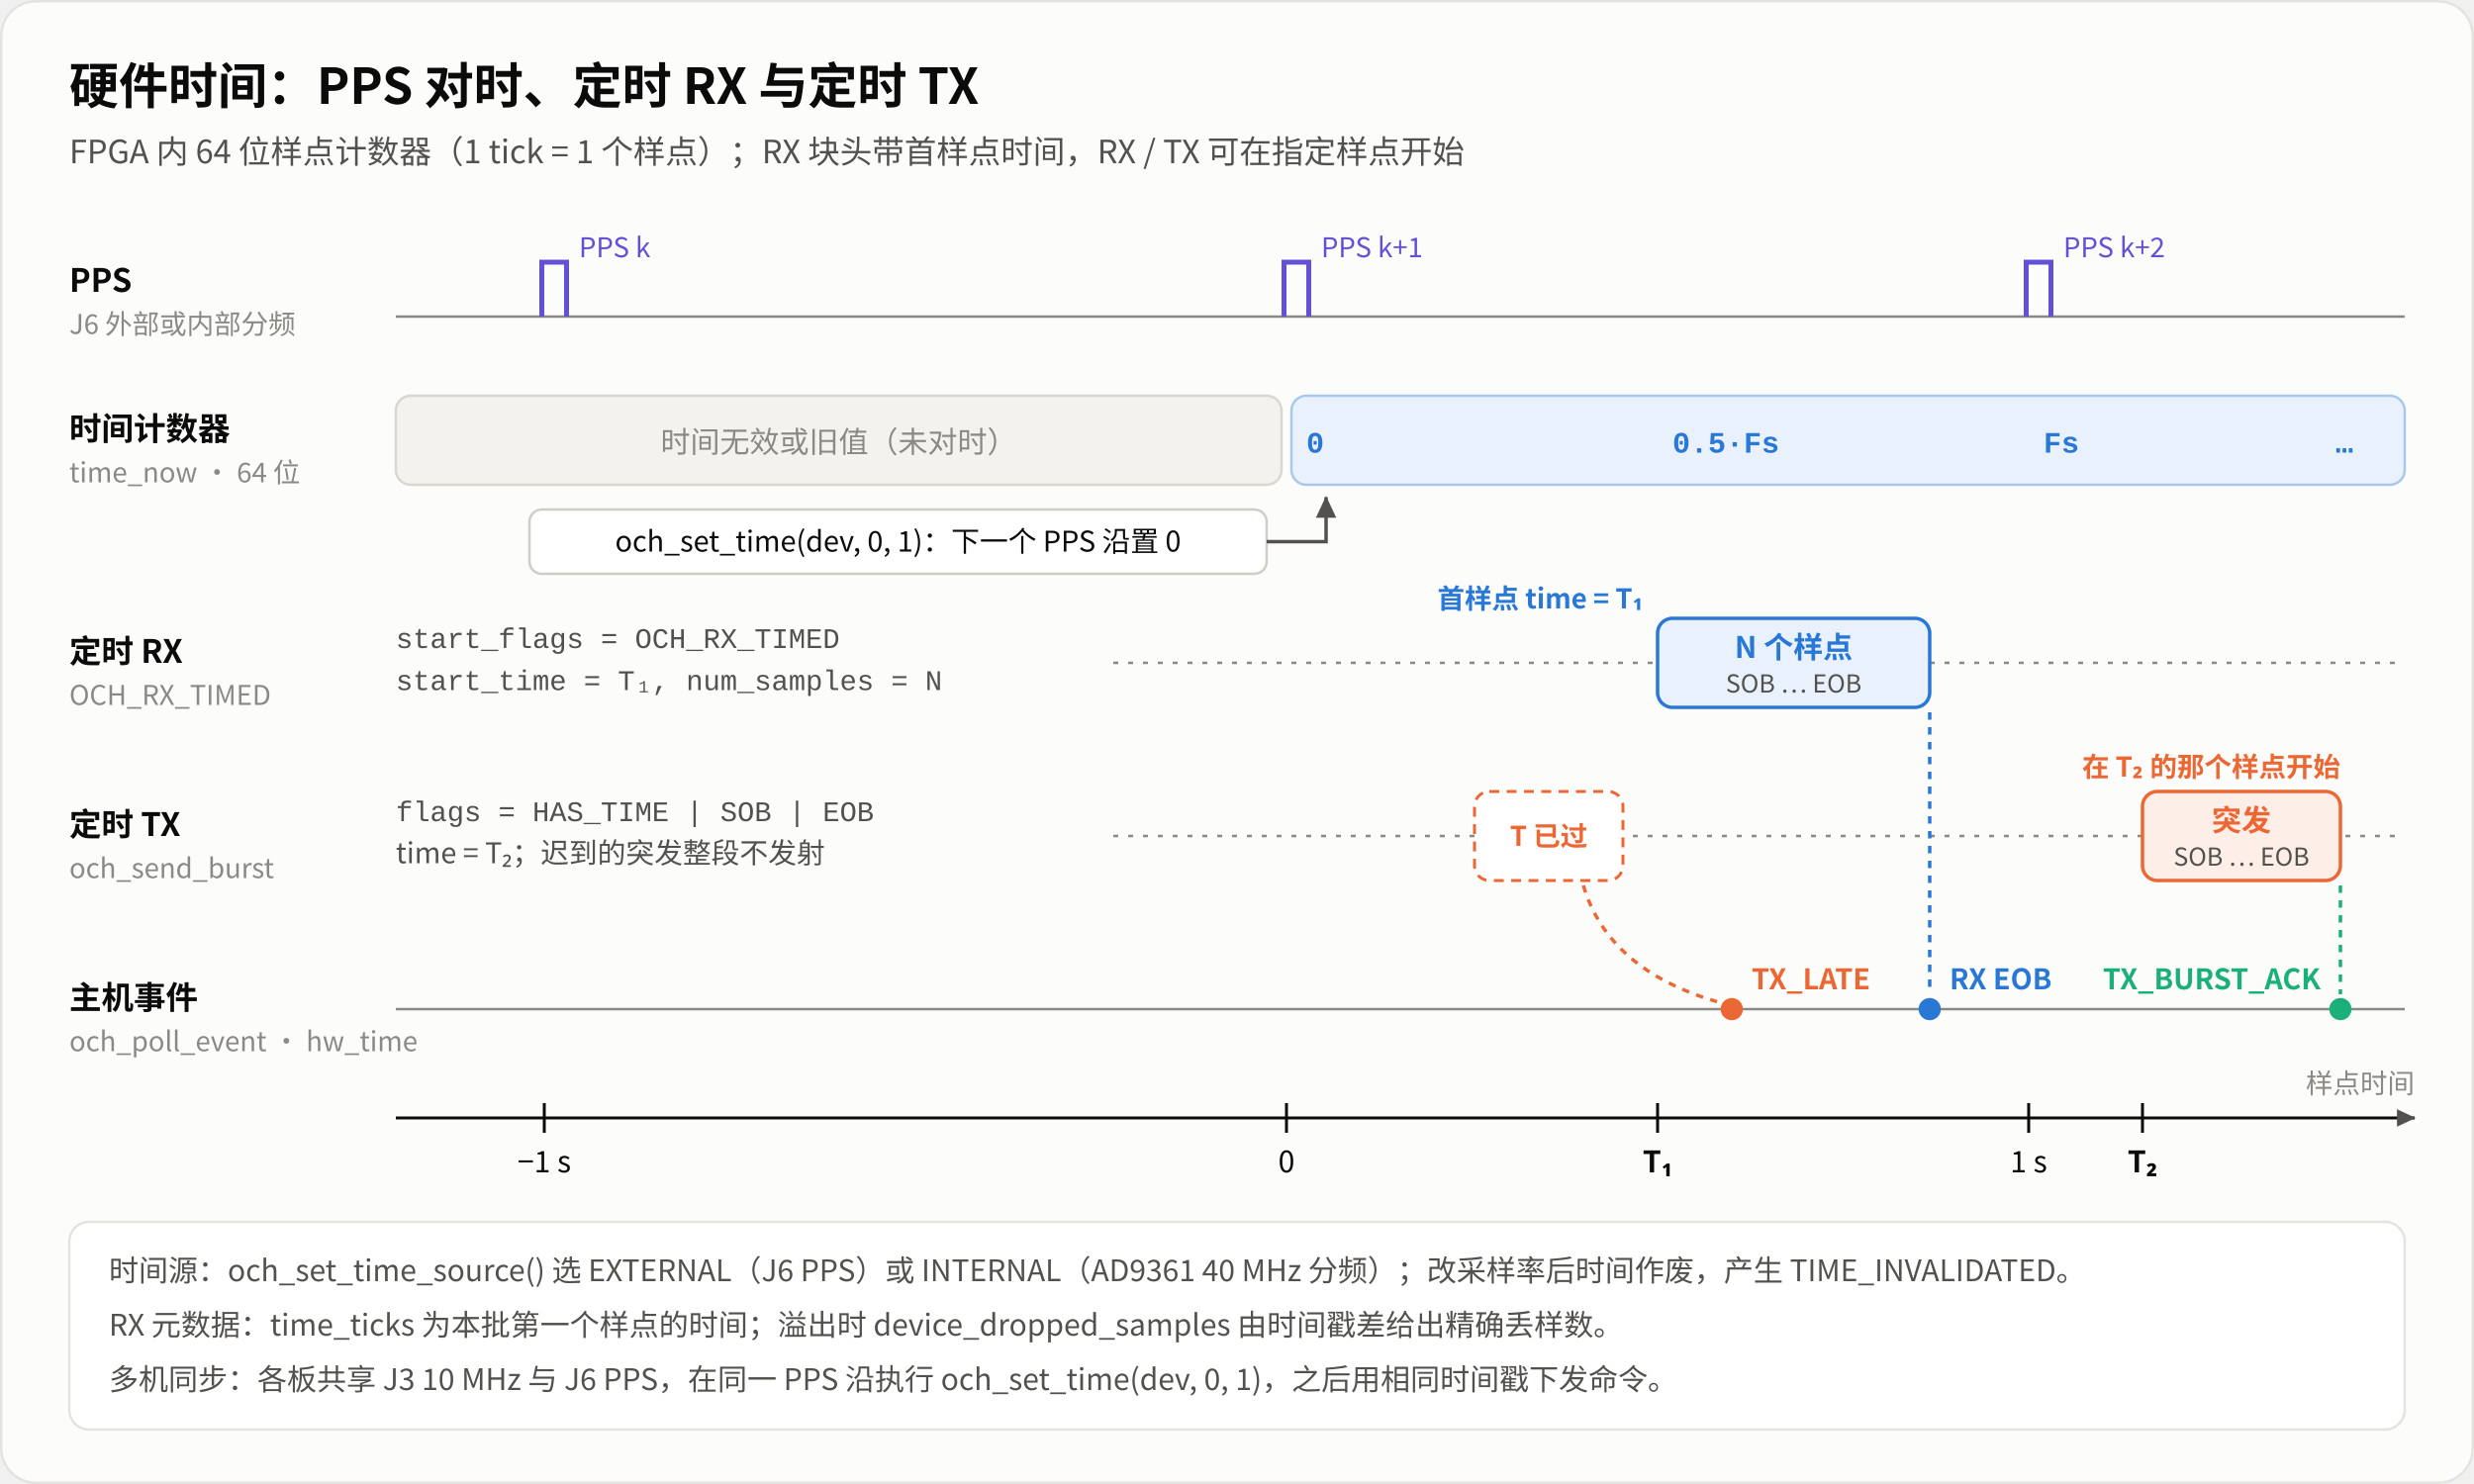
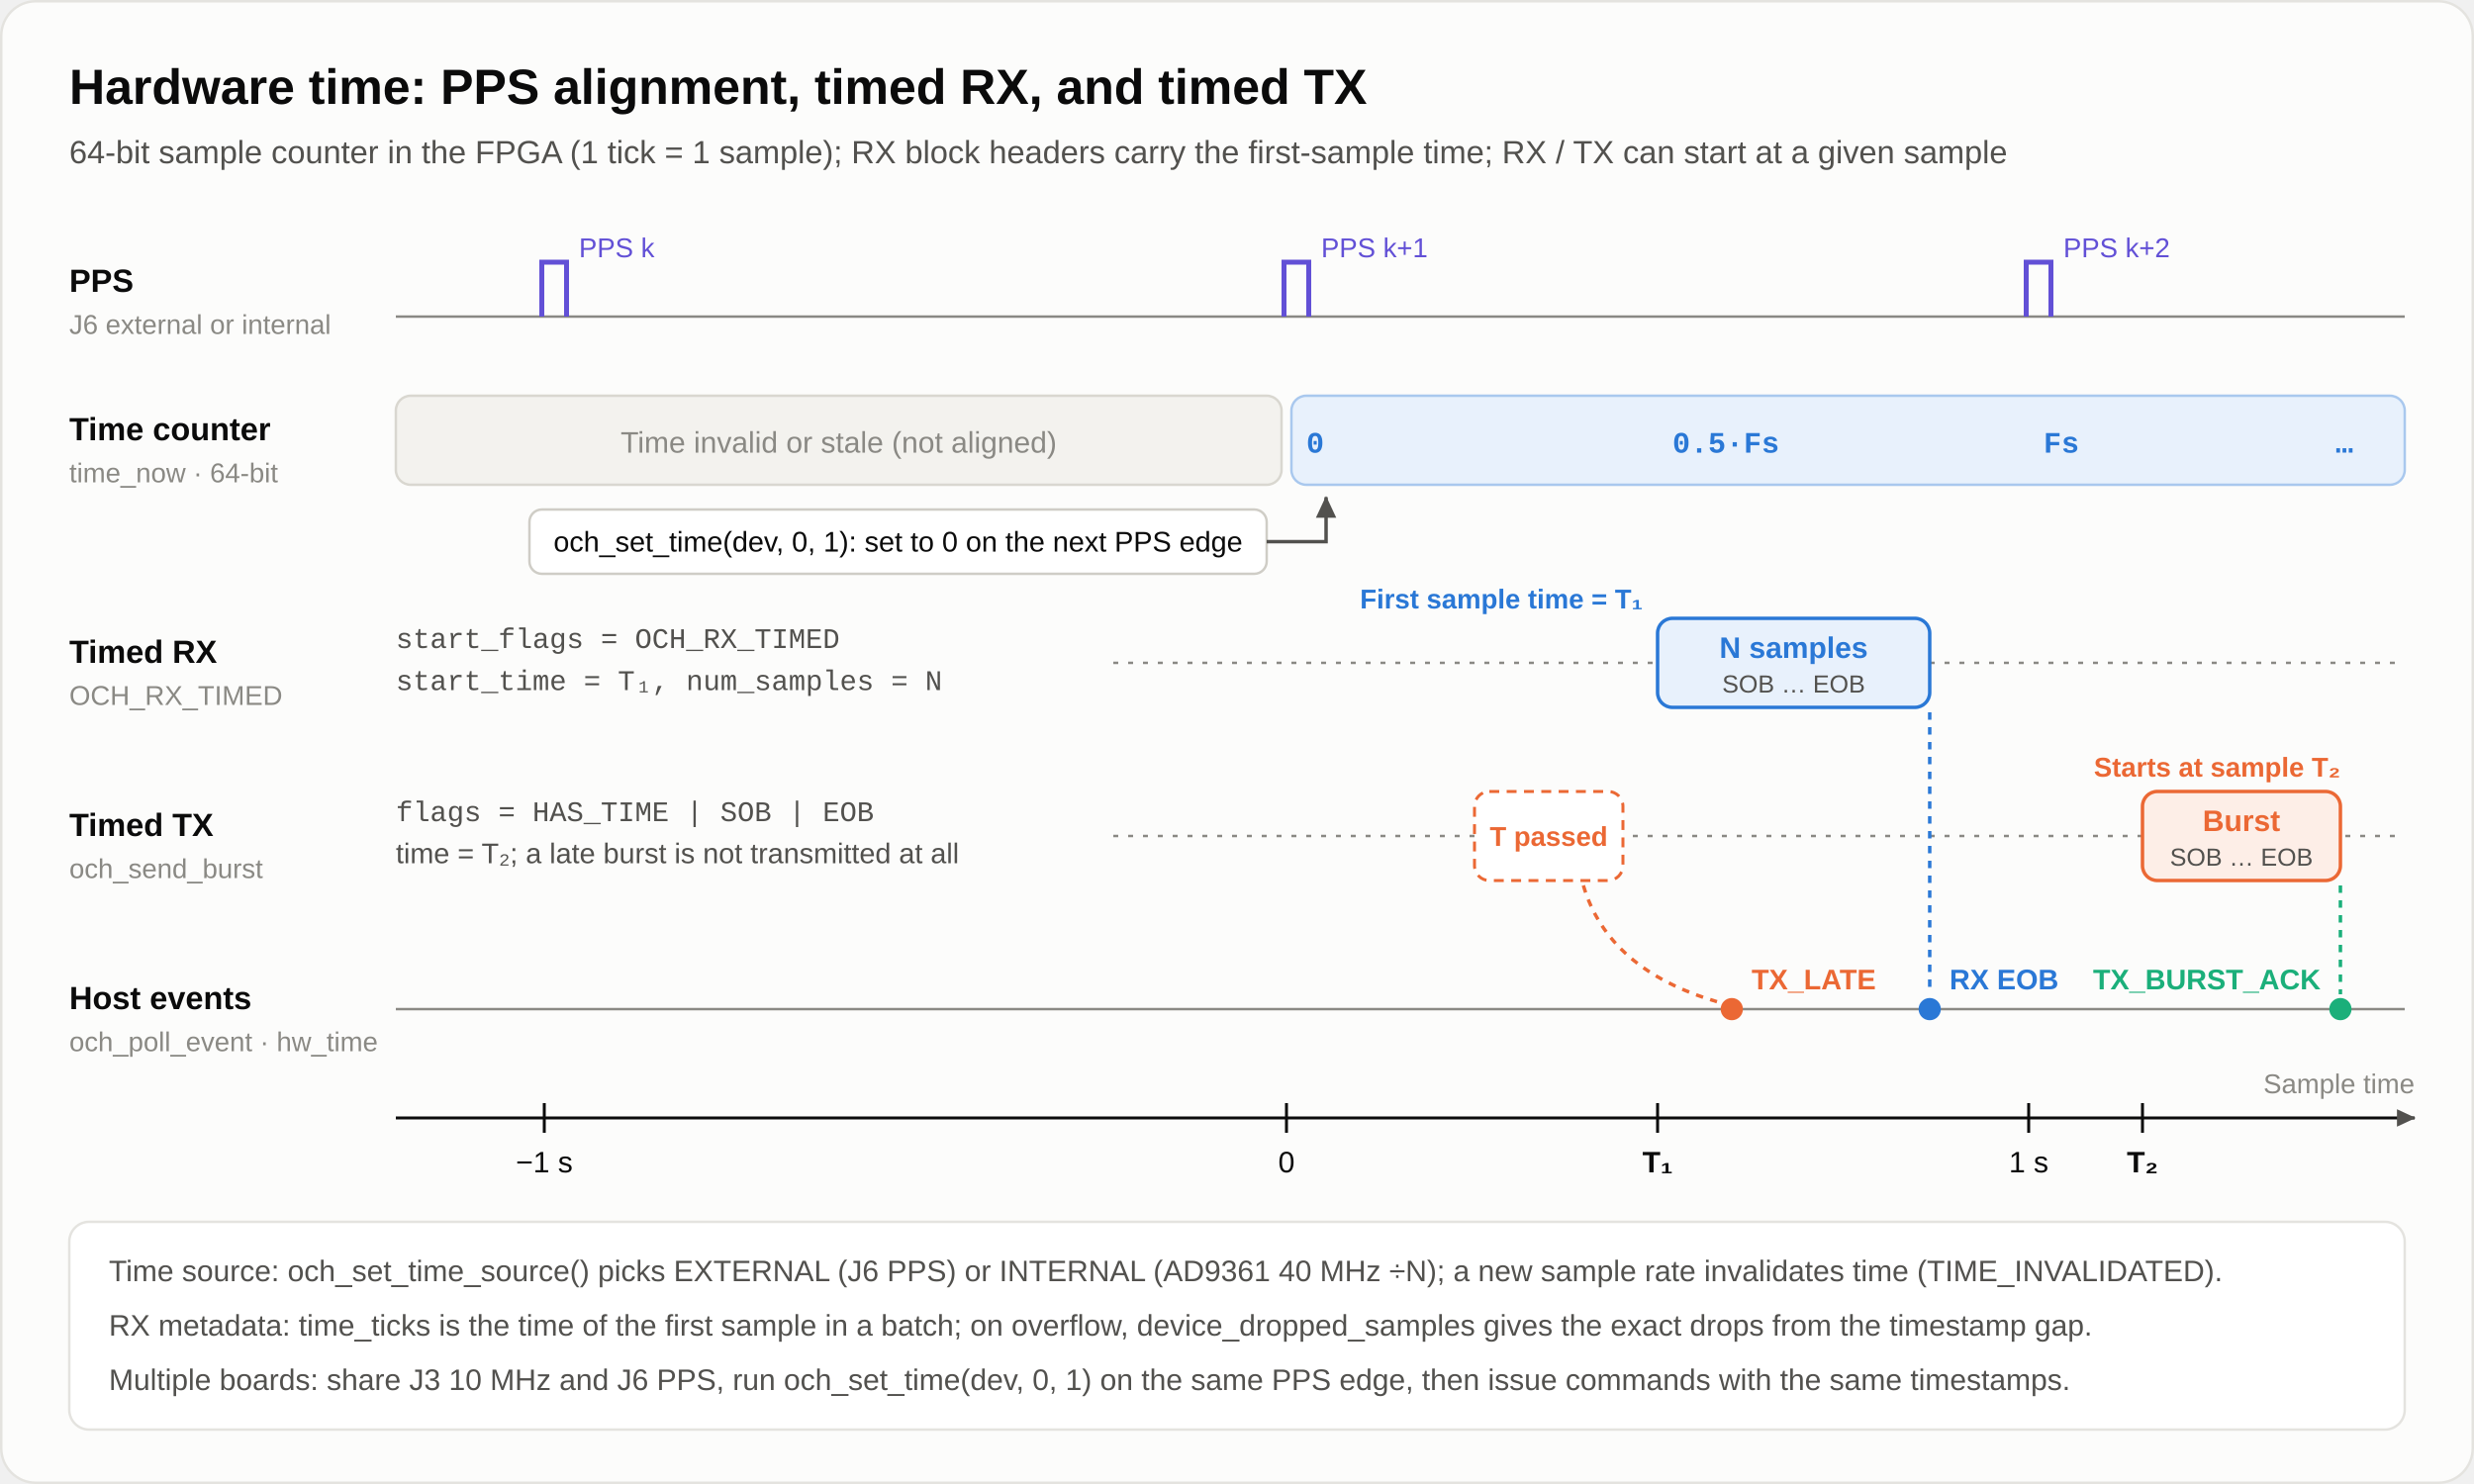
<svg xmlns="http://www.w3.org/2000/svg" width="1000" height="600" viewBox="0 0 1000 600" role="img" aria-labelledby="t d">
  <defs>
    <marker id="a-ink" viewBox="0 0 10 10" refX="8.5" refY="5" markerWidth="7" markerHeight="7" orient="auto-start-reverse">
      <path d="M0,0.8 L9,5 L0,9.2 Z" fill="#52514e" />
    </marker>
    <marker id="a-blue" viewBox="0 0 10 10" refX="8.5" refY="5" markerWidth="7" markerHeight="7" orient="auto-start-reverse">
      <path d="M0,0.8 L9,5 L0,9.2 Z" fill="#2a78d6" />
    </marker>
    <marker id="a-orange" viewBox="0 0 10 10" refX="8.5" refY="5" markerWidth="7" markerHeight="7" orient="auto-start-reverse">
      <path d="M0,0.8 L9,5 L0,9.2 Z" fill="#eb6834" />
    </marker>
    <marker id="a-aqua" viewBox="0 0 10 10" refX="8.5" refY="5" markerWidth="7" markerHeight="7" orient="auto-start-reverse">
      <path d="M0,0.8 L9,5 L0,9.2 Z" fill="#1baf7a" />
    </marker>
    <marker id="a-violet" viewBox="0 0 10 10" refX="8.5" refY="5" markerWidth="7" markerHeight="7" orient="auto-start-reverse">
      <path d="M0,0.8 L9,5 L0,9.2 Z" fill="#6250d6" />
    </marker>
    <pattern id="hatch" width="7" height="7" patternUnits="userSpaceOnUse" patternTransform="rotate(45)">
      <rect width="7" height="7" fill="#fdeee7" />
      <line x1="0" y1="0" x2="0" y2="7" stroke="#f4b49a" stroke-width="2.5" />
    </pattern>
    <pattern id="pad" width="7" height="7" patternUnits="userSpaceOnUse" patternTransform="rotate(45)">
      <rect width="7" height="7" fill="#f3f2ee" />
      <line x1="0" y1="0" x2="0" y2="7" stroke="#d6d4cd" stroke-width="2.5" />
    </pattern>
  </defs>
  <rect x="0.5" y="0.5" width="999" height="599" rx="14" fill="#fcfcfb" stroke="#e4e3df" />
-   <text x="28" y="42" font-family="'Segoe UI','Microsoft YaHei','PingFang SC','Noto Sans CJK SC','Noto Sans SC',sans-serif" font-size="20" font-weight="700" fill="#0b0b0b" text-anchor="start">硬件时间：PPS 对时、定时 RX 与定时 TX</text>
-   <text x="28" y="66" font-family="'Segoe UI','Microsoft YaHei','PingFang SC','Noto Sans CJK SC','Noto Sans SC',sans-serif" font-size="13" font-weight="400" fill="#52514e" text-anchor="start">FPGA 内 64 位样点计数器（1 tick = 1 个样点）；RX 块头带首样点时间，RX / TX 可在指定样点开始</text>
-   <text x="28" y="118" font-family="'Segoe UI','Microsoft YaHei','PingFang SC','Noto Sans CJK SC','Noto Sans SC',sans-serif" font-size="13" font-weight="700" fill="#0b0b0b" text-anchor="start">PPS</text>
-   <text x="28" y="135" font-family="'Segoe UI','Microsoft YaHei','PingFang SC','Noto Sans CJK SC','Noto Sans SC',sans-serif" font-size="11" font-weight="400" fill="#8a8984" text-anchor="start">J6 外部或内部分频</text>
+   <text x="28" y="42" font-family="'Segoe UI','Helvetica Neue',Arial,sans-serif" font-size="20" font-weight="700" fill="#0b0b0b" text-anchor="start">Hardware time: PPS alignment, timed RX, and timed TX</text>
+   <text x="28" y="66" font-family="'Segoe UI','Helvetica Neue',Arial,sans-serif" font-size="13" font-weight="400" fill="#52514e" text-anchor="start">64-bit sample counter in the FPGA (1 tick = 1 sample); RX block headers carry the first-sample time; RX / TX can start at a given sample</text>
+   <text x="28" y="118" font-family="'Segoe UI','Helvetica Neue',Arial,sans-serif" font-size="13" font-weight="700" fill="#0b0b0b" text-anchor="start">PPS</text>
+   <text x="28" y="135" font-family="'Segoe UI','Helvetica Neue',Arial,sans-serif" font-size="11" font-weight="400" fill="#8a8984" text-anchor="start">J6 external or internal</text>
  <path d="M160,128 H972" fill="none" stroke="#8a8984" stroke-width="1" />
  <path d="M219,128 V106 H229 V128" fill="none" stroke="#6250d6" stroke-width="2" />
-   <text x="234" y="104" font-family="'Segoe UI','Microsoft YaHei','PingFang SC','Noto Sans CJK SC','Noto Sans SC',sans-serif" font-size="11" font-weight="400" fill="#6250d6" text-anchor="start">PPS k</text>
+   <text x="234" y="104" font-family="'Segoe UI','Helvetica Neue',Arial,sans-serif" font-size="11" font-weight="400" fill="#6250d6" text-anchor="start">PPS k</text>
  <path d="M519,128 V106 H529 V128" fill="none" stroke="#6250d6" stroke-width="2" />
-   <text x="534" y="104" font-family="'Segoe UI','Microsoft YaHei','PingFang SC','Noto Sans CJK SC','Noto Sans SC',sans-serif" font-size="11" font-weight="400" fill="#6250d6" text-anchor="start">PPS k+1</text>
+   <text x="534" y="104" font-family="'Segoe UI','Helvetica Neue',Arial,sans-serif" font-size="11" font-weight="400" fill="#6250d6" text-anchor="start">PPS k+1</text>
  <path d="M819,128 V106 H829 V128" fill="none" stroke="#6250d6" stroke-width="2" />
-   <text x="834" y="104" font-family="'Segoe UI','Microsoft YaHei','PingFang SC','Noto Sans CJK SC','Noto Sans SC',sans-serif" font-size="11" font-weight="400" fill="#6250d6" text-anchor="start">PPS k+2</text>
-   <text x="28" y="178" font-family="'Segoe UI','Microsoft YaHei','PingFang SC','Noto Sans CJK SC','Noto Sans SC',sans-serif" font-size="13" font-weight="700" fill="#0b0b0b" text-anchor="start">时间计数器</text>
-   <text x="28" y="195" font-family="'Segoe UI','Microsoft YaHei','PingFang SC','Noto Sans CJK SC','Noto Sans SC',sans-serif" font-size="11" font-weight="400" fill="#8a8984" text-anchor="start">time_now · 64 位</text>
+   <text x="834" y="104" font-family="'Segoe UI','Helvetica Neue',Arial,sans-serif" font-size="11" font-weight="400" fill="#6250d6" text-anchor="start">PPS k+2</text>
+   <text x="28" y="178" font-family="'Segoe UI','Helvetica Neue',Arial,sans-serif" font-size="13" font-weight="700" fill="#0b0b0b" text-anchor="start">Time counter</text>
+   <text x="28" y="195" font-family="'Segoe UI','Helvetica Neue',Arial,sans-serif" font-size="11" font-weight="400" fill="#8a8984" text-anchor="start">time_now · 64-bit</text>
  <rect x="160" y="160" width="358" height="36" rx="6" fill="#f3f2ee" stroke="#d9d7d0" stroke-width="1" />
-   <text x="339" y="183" font-family="'Segoe UI','Microsoft YaHei','PingFang SC','Noto Sans CJK SC','Noto Sans SC',sans-serif" font-size="12" font-weight="400" fill="#8a8984" text-anchor="middle">时间无效或旧值（未对时）</text>
+   <text x="339" y="183" font-family="'Segoe UI','Helvetica Neue',Arial,sans-serif" font-size="12" font-weight="400" fill="#8a8984" text-anchor="middle">Time invalid or stale (not aligned)</text>
  <rect x="522" y="160" width="450" height="36" rx="6" fill="#e8f1fc" stroke="#a9c8ee" stroke-width="1" />
  <text x="528" y="183" font-family="Consolas,'Cascadia Mono','Courier New',monospace" font-size="12" font-weight="600" fill="#2a78d6" text-anchor="start">0</text>
  <text x="676" y="183" font-family="Consolas,'Cascadia Mono','Courier New',monospace" font-size="12" font-weight="600" fill="#2a78d6" text-anchor="start">0.5·Fs</text>
  <text x="826" y="183" font-family="Consolas,'Cascadia Mono','Courier New',monospace" font-size="12" font-weight="600" fill="#2a78d6" text-anchor="start">Fs</text>
  <text x="944" y="183" font-family="Consolas,'Cascadia Mono','Courier New',monospace" font-size="12" font-weight="600" fill="#2a78d6" text-anchor="start">…</text>
  <rect x="214" y="206" width="298" height="26" rx="5" fill="#ffffff" stroke="#cfcdc6" stroke-width="1" />
-   <text x="363" y="223" font-family="'Segoe UI','Microsoft YaHei','PingFang SC','Noto Sans CJK SC','Noto Sans SC',sans-serif" font-size="11.5" font-weight="400" fill="#0b0b0b" text-anchor="middle">och_set_time(dev, 0, 1)：下一个 PPS 沿置 0</text>
+   <text x="363" y="223" font-family="'Segoe UI','Helvetica Neue',Arial,sans-serif" font-size="11.5" font-weight="400" fill="#0b0b0b" text-anchor="middle">och_set_time(dev, 0, 1): set to 0 on the next PPS edge</text>
  <path d="M512,219 H536 V201" fill="none" stroke="#52514e" stroke-width="1.4" marker-end="url(#a-ink)" />
-   <text x="28" y="268" font-family="'Segoe UI','Microsoft YaHei','PingFang SC','Noto Sans CJK SC','Noto Sans SC',sans-serif" font-size="13" font-weight="700" fill="#0b0b0b" text-anchor="start">定时 RX</text>
-   <text x="28" y="285" font-family="'Segoe UI','Microsoft YaHei','PingFang SC','Noto Sans CJK SC','Noto Sans SC',sans-serif" font-size="11" font-weight="400" fill="#8a8984" text-anchor="start">OCH_RX_TIMED</text>
+   <text x="28" y="268" font-family="'Segoe UI','Helvetica Neue',Arial,sans-serif" font-size="13" font-weight="700" fill="#0b0b0b" text-anchor="start">Timed RX</text>
+   <text x="28" y="285" font-family="'Segoe UI','Helvetica Neue',Arial,sans-serif" font-size="11" font-weight="400" fill="#8a8984" text-anchor="start">OCH_RX_TIMED</text>
  <path d="M450,268 H972" fill="none" stroke="#8a8984" stroke-width="1" stroke-dasharray="2 4" />
  <rect x="670" y="250" width="110" height="36" rx="6" fill="#e8f1fc" stroke="#2a78d6" stroke-width="1.4" />
-   <text x="725" y="266" font-family="'Segoe UI','Microsoft YaHei','PingFang SC','Noto Sans CJK SC','Noto Sans SC',sans-serif" font-size="12" font-weight="700" fill="#2a78d6" text-anchor="middle">N 个样点</text>
-   <text x="725" y="280" font-family="'Segoe UI','Microsoft YaHei','PingFang SC','Noto Sans CJK SC','Noto Sans SC',sans-serif" font-size="10" font-weight="400" fill="#52514e" text-anchor="middle">SOB … EOB</text>
-   <text x="664" y="246" font-family="'Segoe UI','Microsoft YaHei','PingFang SC','Noto Sans CJK SC','Noto Sans SC',sans-serif" font-size="11" font-weight="600" fill="#2a78d6" text-anchor="end">首样点 time = T₁</text>
+   <text x="725" y="266" font-family="'Segoe UI','Helvetica Neue',Arial,sans-serif" font-size="12" font-weight="700" fill="#2a78d6" text-anchor="middle">N samples</text>
+   <text x="725" y="280" font-family="'Segoe UI','Helvetica Neue',Arial,sans-serif" font-size="10" font-weight="400" fill="#52514e" text-anchor="middle">SOB … EOB</text>
+   <text x="664" y="246" font-family="'Segoe UI','Helvetica Neue',Arial,sans-serif" font-size="11" font-weight="600" fill="#2a78d6" text-anchor="end">First sample time = T₁</text>
  <text x="160" y="262" font-family="Consolas,'Cascadia Mono','Courier New',monospace" font-size="11.5" font-weight="400" fill="#52514e" text-anchor="start">start_flags = OCH_RX_TIMED</text>
  <text x="160" y="279" font-family="Consolas,'Cascadia Mono','Courier New',monospace" font-size="11.5" font-weight="400" fill="#52514e" text-anchor="start">start_time = T₁, num_samples = N</text>
-   <text x="28" y="338" font-family="'Segoe UI','Microsoft YaHei','PingFang SC','Noto Sans CJK SC','Noto Sans SC',sans-serif" font-size="13" font-weight="700" fill="#0b0b0b" text-anchor="start">定时 TX</text>
-   <text x="28" y="355" font-family="'Segoe UI','Microsoft YaHei','PingFang SC','Noto Sans CJK SC','Noto Sans SC',sans-serif" font-size="11" font-weight="400" fill="#8a8984" text-anchor="start">och_send_burst</text>
+   <text x="28" y="338" font-family="'Segoe UI','Helvetica Neue',Arial,sans-serif" font-size="13" font-weight="700" fill="#0b0b0b" text-anchor="start">Timed TX</text>
+   <text x="28" y="355" font-family="'Segoe UI','Helvetica Neue',Arial,sans-serif" font-size="11" font-weight="400" fill="#8a8984" text-anchor="start">och_send_burst</text>
  <path d="M450,338 H972" fill="none" stroke="#8a8984" stroke-width="1" stroke-dasharray="2 4" />
  <rect x="866" y="320" width="80" height="36" rx="6" fill="#fdeee7" stroke="#eb6834" stroke-width="1.4" />
-   <text x="906" y="336" font-family="'Segoe UI','Microsoft YaHei','PingFang SC','Noto Sans CJK SC','Noto Sans SC',sans-serif" font-size="12" font-weight="700" fill="#eb6834" text-anchor="middle">突发</text>
-   <text x="906" y="350" font-family="'Segoe UI','Microsoft YaHei','PingFang SC','Noto Sans CJK SC','Noto Sans SC',sans-serif" font-size="10" font-weight="400" fill="#52514e" text-anchor="middle">SOB … EOB</text>
-   <text x="946" y="314" font-family="'Segoe UI','Microsoft YaHei','PingFang SC','Noto Sans CJK SC','Noto Sans SC',sans-serif" font-size="11" font-weight="600" fill="#eb6834" text-anchor="end">在 T₂ 的那个样点开始</text>
+   <text x="906" y="336" font-family="'Segoe UI','Helvetica Neue',Arial,sans-serif" font-size="12" font-weight="700" fill="#eb6834" text-anchor="middle">Burst</text>
+   <text x="906" y="350" font-family="'Segoe UI','Helvetica Neue',Arial,sans-serif" font-size="10" font-weight="400" fill="#52514e" text-anchor="middle">SOB … EOB</text>
+   <text x="946" y="314" font-family="'Segoe UI','Helvetica Neue',Arial,sans-serif" font-size="11" font-weight="600" fill="#eb6834" text-anchor="end">Starts at sample T₂</text>
  <rect x="596" y="320" width="60" height="36" rx="6" fill="#ffffff" stroke="#eb6834" stroke-width="1.2" stroke-dasharray="4 3" />
-   <text x="626" y="342" font-family="'Segoe UI','Microsoft YaHei','PingFang SC','Noto Sans CJK SC','Noto Sans SC',sans-serif" font-size="11" font-weight="600" fill="#eb6834" text-anchor="middle">T 已过</text>
+   <text x="626" y="342" font-family="'Segoe UI','Helvetica Neue',Arial,sans-serif" font-size="11" font-weight="600" fill="#eb6834" text-anchor="middle">T passed</text>
  <text x="160" y="332" font-family="Consolas,'Cascadia Mono','Courier New',monospace" font-size="11.5" font-weight="400" fill="#52514e" text-anchor="start">flags = HAS_TIME | SOB | EOB</text>
-   <text x="160" y="349" font-family="'Segoe UI','Microsoft YaHei','PingFang SC','Noto Sans CJK SC','Noto Sans SC',sans-serif" font-size="11.5" font-weight="400" fill="#52514e" text-anchor="start">time = T₂；迟到的突发整段不发射</text>
-   <text x="28" y="408" font-family="'Segoe UI','Microsoft YaHei','PingFang SC','Noto Sans CJK SC','Noto Sans SC',sans-serif" font-size="13" font-weight="700" fill="#0b0b0b" text-anchor="start">主机事件</text>
-   <text x="28" y="425" font-family="'Segoe UI','Microsoft YaHei','PingFang SC','Noto Sans CJK SC','Noto Sans SC',sans-serif" font-size="11" font-weight="400" fill="#8a8984" text-anchor="start">och_poll_event · hw_time</text>
+   <text x="160" y="349" font-family="'Segoe UI','Helvetica Neue',Arial,sans-serif" font-size="11.5" font-weight="400" fill="#52514e" text-anchor="start">time = T₂; a late burst is not transmitted at all</text>
+   <text x="28" y="408" font-family="'Segoe UI','Helvetica Neue',Arial,sans-serif" font-size="13" font-weight="700" fill="#0b0b0b" text-anchor="start">Host events</text>
+   <text x="28" y="425" font-family="'Segoe UI','Helvetica Neue',Arial,sans-serif" font-size="11" font-weight="400" fill="#8a8984" text-anchor="start">och_poll_event · hw_time</text>
  <path d="M160,408 H972" fill="none" stroke="#8a8984" stroke-width="1" />
  <circle cx="700" cy="408" r="4.5" fill="#eb6834" />
-   <text x="708" y="400" font-family="'Segoe UI','Microsoft YaHei','PingFang SC','Noto Sans CJK SC','Noto Sans SC',sans-serif" font-size="11.5" font-weight="600" fill="#eb6834" text-anchor="start">TX_LATE</text>
+   <text x="708" y="400" font-family="'Segoe UI','Helvetica Neue',Arial,sans-serif" font-size="11.5" font-weight="600" fill="#eb6834" text-anchor="start">TX_LATE</text>
  <circle cx="780" cy="408" r="4.5" fill="#2a78d6" />
-   <text x="788" y="400" font-family="'Segoe UI','Microsoft YaHei','PingFang SC','Noto Sans CJK SC','Noto Sans SC',sans-serif" font-size="11.5" font-weight="600" fill="#2a78d6" text-anchor="start">RX EOB</text>
+   <text x="788" y="400" font-family="'Segoe UI','Helvetica Neue',Arial,sans-serif" font-size="11.5" font-weight="600" fill="#2a78d6" text-anchor="start">RX EOB</text>
  <circle cx="946" cy="408" r="4.5" fill="#1baf7a" />
-   <text x="938" y="400" font-family="'Segoe UI','Microsoft YaHei','PingFang SC','Noto Sans CJK SC','Noto Sans SC',sans-serif" font-size="11.5" font-weight="600" fill="#1baf7a" text-anchor="end">TX_BURST_ACK</text>
+   <text x="938" y="400" font-family="'Segoe UI','Helvetica Neue',Arial,sans-serif" font-size="11.5" font-weight="600" fill="#1baf7a" text-anchor="end">TX_BURST_ACK</text>
  <path d="M640,358 Q650,392 694,405" fill="none" stroke="#eb6834" stroke-width="1.4" stroke-dasharray="3 3" />
  <path d="M780,288 V402" fill="none" stroke="#2a78d6" stroke-width="1.4" stroke-dasharray="3 3" />
  <path d="M946,358 V402" fill="none" stroke="#1baf7a" stroke-width="1.4" stroke-dasharray="3 3" />
  <path d="M160,452 H976" fill="none" stroke="#0b0b0b" stroke-width="1.2" marker-end="url(#a-ink)" />
  <path d="M220,446 V458" fill="none" stroke="#0b0b0b" stroke-width="1.2" />
-   <text x="220" y="474" font-family="'Segoe UI','Microsoft YaHei','PingFang SC','Noto Sans CJK SC','Noto Sans SC',sans-serif" font-size="12" font-weight="400" fill="#0b0b0b" text-anchor="middle">−1 s</text>
+   <text x="220" y="474" font-family="'Segoe UI','Helvetica Neue',Arial,sans-serif" font-size="12" font-weight="400" fill="#0b0b0b" text-anchor="middle">−1 s</text>
  <path d="M520,446 V458" fill="none" stroke="#0b0b0b" stroke-width="1.2" />
-   <text x="520" y="474" font-family="'Segoe UI','Microsoft YaHei','PingFang SC','Noto Sans CJK SC','Noto Sans SC',sans-serif" font-size="12" font-weight="400" fill="#0b0b0b" text-anchor="middle">0</text>
+   <text x="520" y="474" font-family="'Segoe UI','Helvetica Neue',Arial,sans-serif" font-size="12" font-weight="400" fill="#0b0b0b" text-anchor="middle">0</text>
  <path d="M670,446 V458" fill="none" stroke="#0b0b0b" stroke-width="1.2" />
-   <text x="670" y="474" font-family="'Segoe UI','Microsoft YaHei','PingFang SC','Noto Sans CJK SC','Noto Sans SC',sans-serif" font-size="12" font-weight="600" fill="#0b0b0b" text-anchor="middle">T₁</text>
+   <text x="670" y="474" font-family="'Segoe UI','Helvetica Neue',Arial,sans-serif" font-size="12" font-weight="600" fill="#0b0b0b" text-anchor="middle">T₁</text>
  <path d="M820,446 V458" fill="none" stroke="#0b0b0b" stroke-width="1.2" />
-   <text x="820" y="474" font-family="'Segoe UI','Microsoft YaHei','PingFang SC','Noto Sans CJK SC','Noto Sans SC',sans-serif" font-size="12" font-weight="400" fill="#0b0b0b" text-anchor="middle">1 s</text>
+   <text x="820" y="474" font-family="'Segoe UI','Helvetica Neue',Arial,sans-serif" font-size="12" font-weight="400" fill="#0b0b0b" text-anchor="middle">1 s</text>
  <path d="M866,446 V458" fill="none" stroke="#0b0b0b" stroke-width="1.2" />
-   <text x="866" y="474" font-family="'Segoe UI','Microsoft YaHei','PingFang SC','Noto Sans CJK SC','Noto Sans SC',sans-serif" font-size="12" font-weight="600" fill="#0b0b0b" text-anchor="middle">T₂</text>
-   <text x="976" y="442" font-family="'Segoe UI','Microsoft YaHei','PingFang SC','Noto Sans CJK SC','Noto Sans SC',sans-serif" font-size="11" font-weight="400" fill="#8a8984" text-anchor="end">样点时间</text>
+   <text x="866" y="474" font-family="'Segoe UI','Helvetica Neue',Arial,sans-serif" font-size="12" font-weight="600" fill="#0b0b0b" text-anchor="middle">T₂</text>
+   <text x="976" y="442" font-family="'Segoe UI','Helvetica Neue',Arial,sans-serif" font-size="11" font-weight="400" fill="#8a8984" text-anchor="end">Sample time</text>
  <rect x="28" y="494" width="944" height="84" rx="8" fill="#ffffff" stroke="#e4e3df" stroke-width="1" />
-   <text x="44" y="518" font-family="'Segoe UI','Microsoft YaHei','PingFang SC','Noto Sans CJK SC','Noto Sans SC',sans-serif" font-size="12" font-weight="400" fill="#52514e" text-anchor="start">时间源：och_set_time_source() 选 EXTERNAL（J6 PPS）或 INTERNAL（AD9361 40 MHz 分频）；改采样率后时间作废，产生 TIME_INVALIDATED。</text>
-   <text x="44" y="540" font-family="'Segoe UI','Microsoft YaHei','PingFang SC','Noto Sans CJK SC','Noto Sans SC',sans-serif" font-size="12" font-weight="400" fill="#52514e" text-anchor="start">RX 元数据：time_ticks 为本批第一个样点的时间；溢出时 device_dropped_samples 由时间戳差给出精确丢样数。</text>
-   <text x="44" y="562" font-family="'Segoe UI','Microsoft YaHei','PingFang SC','Noto Sans CJK SC','Noto Sans SC',sans-serif" font-size="12" font-weight="400" fill="#52514e" text-anchor="start">多机同步：各板共享 J3 10 MHz 与 J6 PPS，在同一 PPS 沿执行 och_set_time(dev, 0, 1)，之后用相同时间戳下发命令。</text>
+   <text x="44" y="518" font-family="'Segoe UI','Helvetica Neue',Arial,sans-serif" font-size="12" font-weight="400" fill="#52514e" text-anchor="start">Time source: och_set_time_source() picks EXTERNAL (J6 PPS) or INTERNAL (AD9361 40 MHz ÷N); a new sample rate invalidates time (TIME_INVALIDATED).</text>
+   <text x="44" y="540" font-family="'Segoe UI','Helvetica Neue',Arial,sans-serif" font-size="12" font-weight="400" fill="#52514e" text-anchor="start">RX metadata: time_ticks is the time of the first sample in a batch; on overflow, device_dropped_samples gives the exact drops from the timestamp gap.</text>
+   <text x="44" y="562" font-family="'Segoe UI','Helvetica Neue',Arial,sans-serif" font-size="12" font-weight="400" fill="#52514e" text-anchor="start">Multiple boards: share J3 10 MHz and J6 PPS, run och_set_time(dev, 0, 1) on the same PPS edge, then issue commands with the same timestamps.</text>
</svg>
